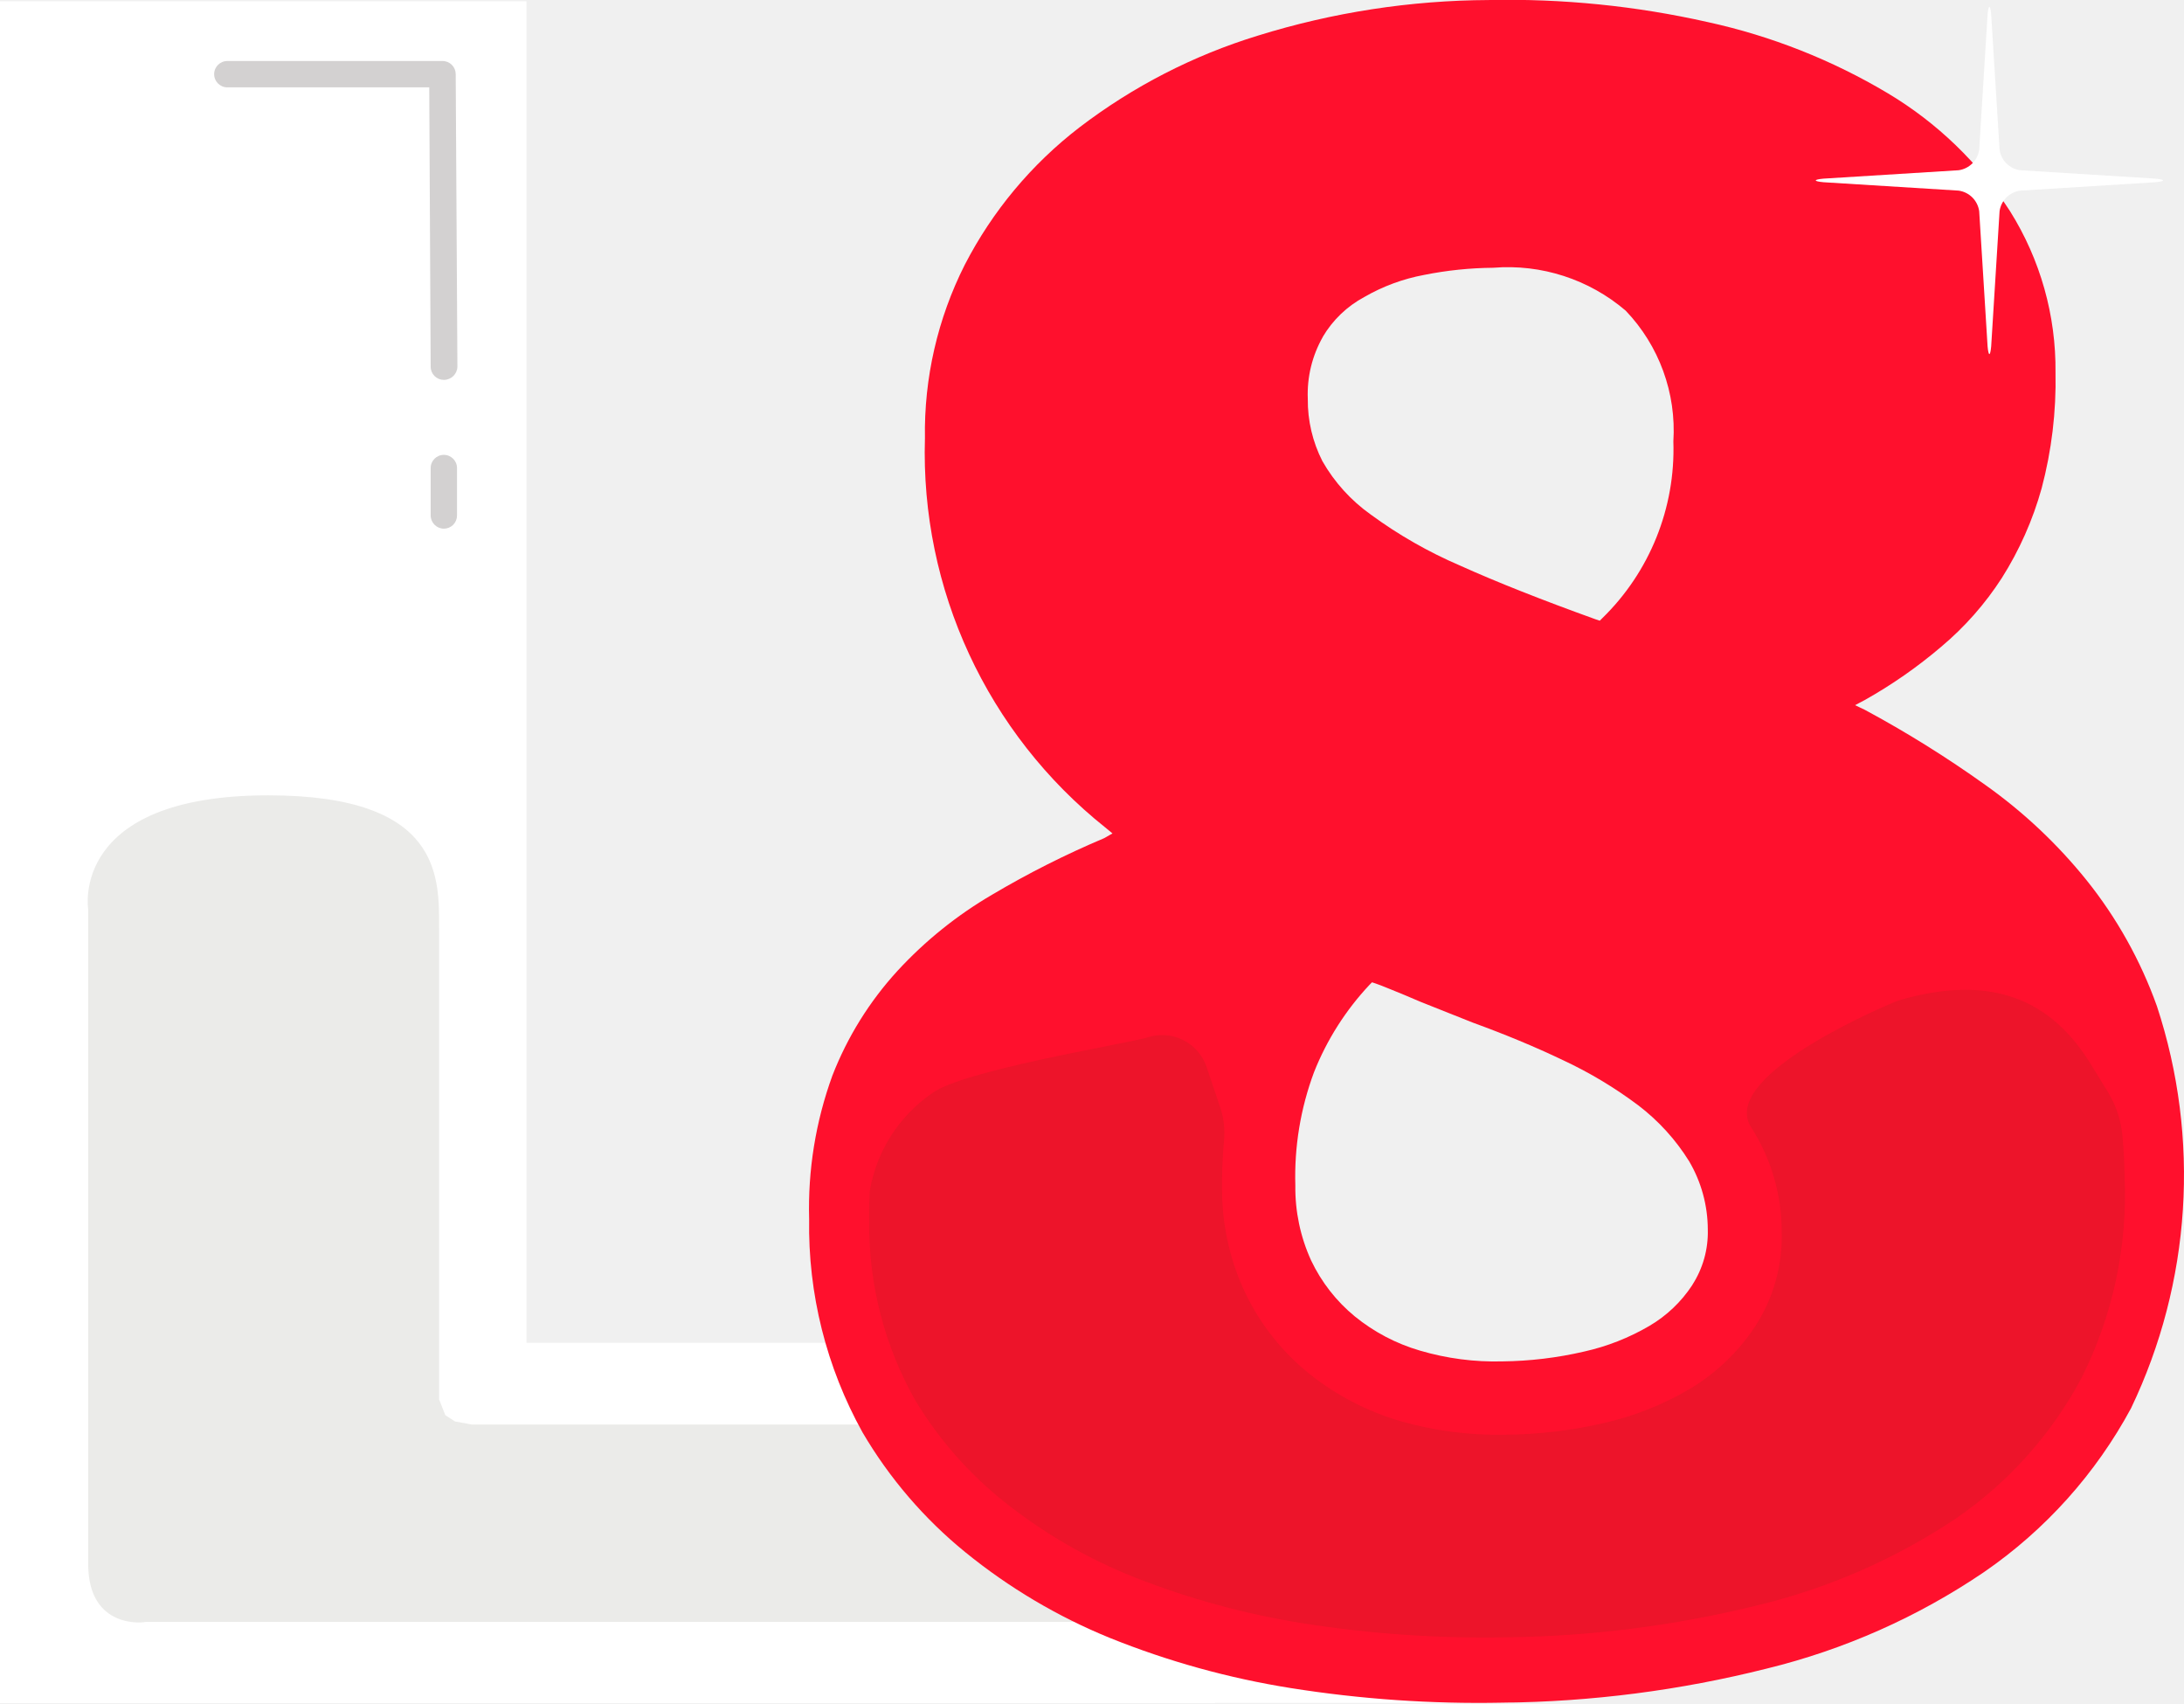
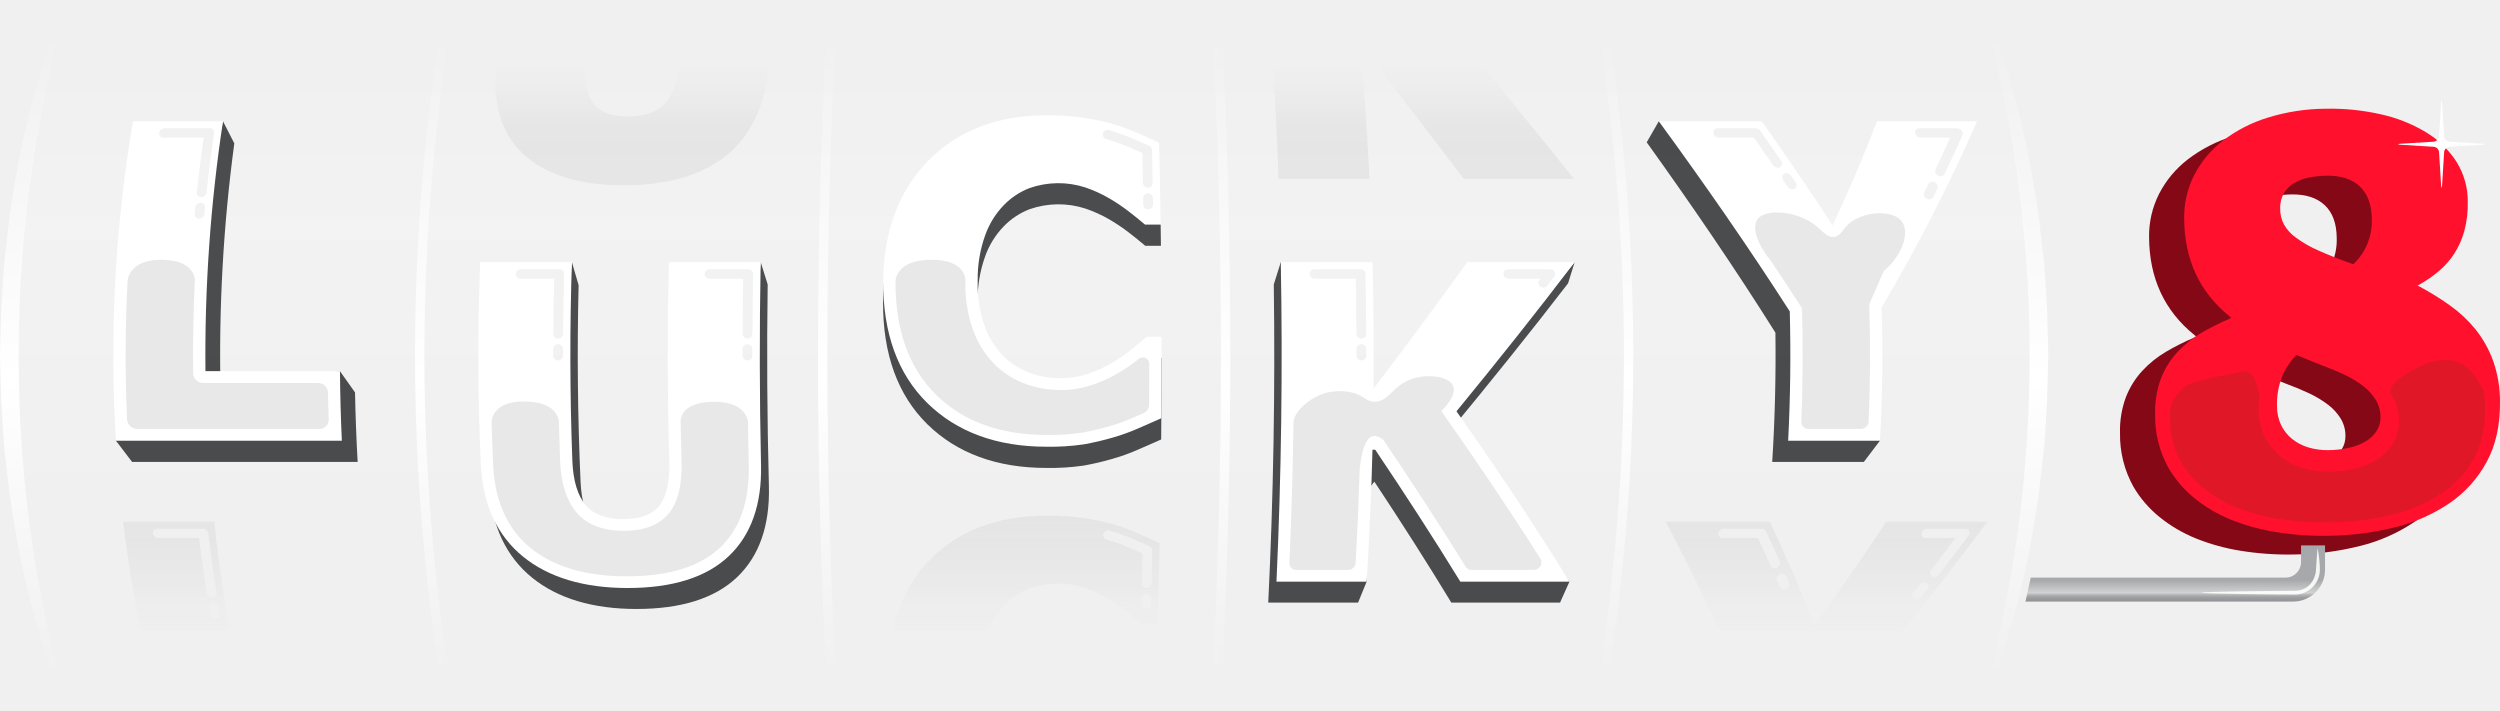
- <svg xmlns="http://www.w3.org/2000/svg" width="73.633" height="57.405" viewBox="0 0 73.633 57.405">
+ <svg xmlns="http://www.w3.org/2000/svg" xmlns:xlink="http://www.w3.org/1999/xlink" width="767.358" height="218.05" viewBox="0 0 767.358 218.05">
  <defs>
-     <clipPath id="clip-path">
-       <rect width="73.633" height="57.405" fill="none" />
-     </clipPath>
+     <linearGradient id="Dégradé_sans_nom_2" x1="314.355" y1="170.025" x2="314.355" y2="19.003" gradientUnits="userSpaceOnUse">
+       <stop offset="0.05" stop-color="#fff" stop-opacity="0" />
+       <stop offset="0.67" stop-color="#fff" stop-opacity="0.8" />
+       <stop offset="1" stop-color="#fff" stop-opacity="0" />
+     </linearGradient>
+     <linearGradient id="linear-gradient" x1="667.676" y1="165.195" x2="667.676" y2="185.275" gradientUnits="userSpaceOnUse">
+       <stop offset="0.636" stop-color="#a6a8ab" />
+       <stop offset="0.837" stop-color="#d0d2d3" />
+       <stop offset="0.852" stop-color="#bfc1c3" />
+       <stop offset="0.878" stop-color="#abadaf" />
+       <stop offset="0.906" stop-color="#9d9fa1" />
+       <stop offset="0.941" stop-color="#959799" />
+       <stop offset="1" stop-color="#929497" />
+     </linearGradient>
+     <linearGradient id="linear-gradient-2" x1="683.92" y1="161.304" x2="684.149" y2="161.304" gradientUnits="userSpaceOnUse">
+       <stop offset="0" stop-color="#850817" />
+       <stop offset="1" stop-color="#990a1b" />
+     </linearGradient>
+     <linearGradient id="Dégradé_sans_nom_18" x1="194.011" y1="19.925" x2="194.011" y2="48.84" gradientUnits="userSpaceOnUse">
+       <stop offset="0" stop-color="#b3b3b3" stop-opacity="0" />
+       <stop offset="0.234" stop-color="#b3b3b3" stop-opacity="0.2" />
+       <stop offset="0.253" stop-color="#b3b3b3" stop-opacity="0.228" />
+       <stop offset="0.404" stop-color="#b3b3b3" stop-opacity="0.433" />
+       <stop offset="0.556" stop-color="#b3b3b3" stop-opacity="0.594" />
+       <stop offset="0.706" stop-color="#b3b3b3" stop-opacity="0.708" />
+       <stop offset="0.855" stop-color="#b3b3b3" stop-opacity="0.777" />
+       <stop offset="1" stop-color="#b3b3b3" stop-opacity="0.8" />
+     </linearGradient>
+     <linearGradient id="Dégradé_sans_nom_18-2" x1="405.528" y1="19.925" x2="405.528" y2="48.83" xlink:href="#Dégradé_sans_nom_18" />
+     <linearGradient id="Dégradé_sans_nom_18-3" x1="452.474" y1="19.925" x2="452.474" y2="48.83" xlink:href="#Dégradé_sans_nom_18" />
+     <linearGradient id="Dégradé_sans_nom_18-4" x1="54.689" y1="195.874" x2="54.689" y2="148.38" xlink:href="#Dégradé_sans_nom_18" />
+     <linearGradient id="Dégradé_sans_nom_18-5" x1="314.555" y1="195.873" x2="314.555" y2="148.365" xlink:href="#Dégradé_sans_nom_18" />
+     <linearGradient id="Dégradé_sans_nom_18-6" x1="560.66" y1="195.874" x2="560.66" y2="148.38" xlink:href="#Dégradé_sans_nom_18" />
+     <linearGradient id="Dégradé_sans_nom_14" x1="10.451" y1="218.604" x2="10.451" y2="-0.554" gradientUnits="userSpaceOnUse">
+       <stop offset="0.05" stop-color="#fff" stop-opacity="0" />
+       <stop offset="0.467" stop-color="#fff" />
+       <stop offset="0.95" stop-color="#fff" stop-opacity="0" />
+     </linearGradient>
+     <linearGradient id="Dégradé_sans_nom_14-2" x1="133.462" y1="218.05" x2="133.462" y2="0" xlink:href="#Dégradé_sans_nom_14" />
+     <linearGradient id="Dégradé_sans_nom_14-3" x1="254.06" y1="217.888" x2="254.06" y2="0.163" xlink:href="#Dégradé_sans_nom_14" />
+     <linearGradient id="Dégradé_sans_nom_14-4" x1="374.65" y1="217.888" x2="374.65" y2="0.163" xlink:href="#Dégradé_sans_nom_14" />
+     <linearGradient id="Dégradé_sans_nom_14-5" x1="495.248" y1="218.05" x2="495.248" y2="0" xlink:href="#Dégradé_sans_nom_14" />
+     <linearGradient id="Dégradé_sans_nom_14-6" x1="618.259" y1="218.604" x2="618.259" y2="-0.554" xlink:href="#Dégradé_sans_nom_14" />
  </defs>
-   <g id="L8_Sigle" clip-path="url(#clip-path)">
-     <g id="Group_3504" data-name="Group 3504" transform="translate(0 0.044)">
-       <g id="Group_3503" data-name="Group 3503" transform="translate(0 0)">
-         <g id="Group_3502" data-name="Group 3502">
-           <path id="Path_1164" data-name="Path 1164" d="M50.85,203.115V157.9H33.1v57.361H74.059V203.115Z" transform="translate(-33.1 -157.9)" fill="#fff" />
-         </g>
+   <g id="Calque_2" data-name="Calque 2">
+     <g id="Calque_1-2" data-name="Calque 1">
+       <path d="M20.626.246a390.467,390.467,0,0,0,0,217.558H608.084a390.469,390.469,0,0,0,0-217.558Z" opacity="0.22" fill="url(#Dégradé_sans_nom_2)" />
+       <path d="M754.496,116.559a37.235,37.235,0,0,1,2.088,12.743q.068,10.557-4.081,18.21a36.146,36.146,0,0,1-11.326,12.62,51.891,51.891,0,0,1-16.748,7.441,87.056,87.056,0,0,1-20.336,2.623,90.897,90.897,0,0,1-16.302-1.131,63.797,63.797,0,0,1-13.905-3.853,43.883,43.883,0,0,1-11.135-6.594,34.144,34.144,0,0,1-7.91-9.222,32.738,32.738,0,0,1-4.118-16.414,29.511,29.511,0,0,1,1.795-11.052,25.79,25.79,0,0,1,5.022-8.087,32.09,32.09,0,0,1,7.264-5.85,71.794,71.794,0,0,1,8.638-4.346l.639-.376-.551-.453q-13.772-11.178-13.886-29.973a28.559,28.559,0,0,1,3.063-13.332,31.657,31.657,0,0,1,8.832-10.594A43.696,43.696,0,0,1,685.28,41.856a61.123,61.123,0,0,1,17.782-2.737,69.776,69.776,0,0,1,16.853,1.69,46.173,46.173,0,0,1,13.869,5.474,28.881,28.881,0,0,1,9.413,9.069,22.838,22.838,0,0,1,3.498,12.437,31.915,31.915,0,0,1-1.074,8.912,25.43,25.43,0,0,1-3.07,6.897,24.039,24.039,0,0,1-4.667,5.301,38.197,38.197,0,0,1-5.898,4.114l-.732.39.737.355a85.849,85.849,0,0,1,9.298,5.782,39.404,39.404,0,0,1,7.803,7.331A33.987,33.987,0,0,1,754.496,116.559Zm-35.786,21.47a7.496,7.496,0,0,0,1.208-4.277,10.167,10.167,0,0,0-1.445-5.254,15.693,15.693,0,0,0-3.912-4.292,32.119,32.119,0,0,0-5.773-3.471q-3.299-1.563-6.959-2.897l-4.022-1.605c-.983-.422-1.754-.742-2.339-.981-.573-.24-.959-.387-1.134-.444l-.28-.09-.185.192a21.389,21.389,0,0,0-4.284,6.726,23.16,23.16,0,0,0-1.449,8.729,13.465,13.465,0,0,0,1.216,5.766,12.449,12.449,0,0,0,3.363,4.301,14.573,14.573,0,0,0,5.033,2.643,20.294,20.294,0,0,0,6.351.836,29.515,29.515,0,0,0,6.294-.749,17.113,17.113,0,0,0,5.014-1.97,10.248,10.248,0,0,0,3.304-3.163M690.27,65.011a8.896,8.896,0,0,0-1.159,4.785,10.234,10.234,0,0,0,1.127,4.797,12.732,12.732,0,0,0,3.724,4.106,35.294,35.294,0,0,0,6.872,3.927q4.246,1.921,10.477,4.143l.269.091.185-.192a18.16,18.16,0,0,0,5.476-13.606q-.043-6.653-3.669-10.08-3.626-3.404-10.192-3.308a30.615,30.615,0,0,0-5.339.544,14.138,14.138,0,0,0-4.597,1.692,8.979,8.979,0,0,0-3.176,3.102" fill="#850817" />
+       <path d="M706.288,167.404v5.144a4.746,4.746,0,0,1-4.741,4.74H623.326l-1.628,7.365h82.166a9.801,9.801,0,0,0,9.79-9.789v-7.461Z" fill="url(#linear-gradient)" />
+       <path d="M711.346,168.199a35.044,35.044,0,0,1,.725,6.954,7.684,7.684,0,0,1-7.864,7.336c-5.894.015-28.513-.259-28.505-.579.006-.321,22.632-.559,28.525-.573,6.164-.012,6.664-6.125,6.631-6.184C711.105,170.813,711.346,168.199,711.346,168.199Z" fill="#fff" opacity="0.88" />
+       <path d="M683.92,161.263c.077.027.152.055.229.082C684.072,161.319,683.997,161.29,683.92,161.263Z" fill="url(#linear-gradient-2)" />
+       <path d="M765.269,110.814a37.238,37.238,0,0,1,2.088,12.743q.068,10.556-4.081,18.21a36.146,36.146,0,0,1-11.326,12.62,51.891,51.891,0,0,1-16.748,7.44,87.051,87.051,0,0,1-20.336,2.623,90.897,90.897,0,0,1-16.302-1.131,63.797,63.797,0,0,1-13.905-3.853,43.883,43.883,0,0,1-11.135-6.594,34.142,34.142,0,0,1-7.909-9.222,32.738,32.738,0,0,1-4.118-16.414,29.509,29.509,0,0,1,1.795-11.052,25.789,25.789,0,0,1,5.022-8.087,32.09,32.09,0,0,1,7.264-5.85,71.794,71.794,0,0,1,8.638-4.346l.639-.376-.551-.453Q670.531,85.894,670.416,67.1a28.56,28.56,0,0,1,3.063-13.332,31.657,31.657,0,0,1,8.832-10.594,43.697,43.697,0,0,1,13.741-7.063,61.126,61.126,0,0,1,17.782-2.737,69.781,69.781,0,0,1,16.853,1.69,46.173,46.173,0,0,1,13.869,5.474,28.882,28.882,0,0,1,9.413,9.069,22.838,22.838,0,0,1,3.498,12.437,31.914,31.914,0,0,1-1.074,8.912,25.429,25.429,0,0,1-3.07,6.897,24.041,24.041,0,0,1-4.667,5.301,38.197,38.197,0,0,1-5.898,4.114l-.732.39.737.355a85.865,85.865,0,0,1,9.298,5.782,39.404,39.404,0,0,1,7.803,7.331A33.986,33.986,0,0,1,765.269,110.814Zm-35.786,21.47a7.496,7.496,0,0,0,1.208-4.277,10.167,10.167,0,0,0-1.445-5.254,15.689,15.689,0,0,0-3.912-4.292,32.109,32.109,0,0,0-5.773-3.471q-3.299-1.563-6.959-2.897l-4.022-1.605c-.983-.422-1.754-.742-2.339-.981-.573-.239-.959-.387-1.134-.444l-.28-.09-.185.192a21.389,21.389,0,0,0-4.284,6.726,23.158,23.158,0,0,0-1.449,8.729,13.464,13.464,0,0,0,1.216,5.766,12.449,12.449,0,0,0,3.363,4.301A14.575,14.575,0,0,0,708.52,137.33a20.294,20.294,0,0,0,6.351.836,29.515,29.515,0,0,0,6.294-.749,17.113,17.113,0,0,0,5.014-1.97,10.248,10.248,0,0,0,3.304-3.163M701.042,59.266a8.895,8.895,0,0,0-1.159,4.785,10.235,10.235,0,0,0,1.127,4.797,12.732,12.732,0,0,0,3.724,4.106,35.289,35.289,0,0,0,6.872,3.927q4.246,1.921,10.477,4.143l.269.091.185-.192a18.159,18.159,0,0,0,5.476-13.606q-.043-6.653-3.669-10.08-3.626-3.404-10.192-3.308a30.614,30.614,0,0,0-5.339.544,14.138,14.138,0,0,0-4.597,1.692,8.978,8.978,0,0,0-3.176,3.102" fill="#ff102d" />
+       <g opacity="0.32">
+         <path d="M759.444,140.447c2.307-4.265,3.428-9.509,3.334-15.586q-.025-1.592-.166-3.102a7.653,7.653,0,0,0-1.094-3.32l-1.389-2.248c-2.943-4.762-7.423-6.931-14.547-4.909a4.936,4.936,0,0,0-.574.202c-1.968.831-13.464,5.894-10.975,9.667a14.731,14.731,0,0,1,2.324,8.012,12.774,12.774,0,0,1-2.06,7.312,15.652,15.652,0,0,1-5.047,4.816,22.759,22.759,0,0,1-6.639,2.622,35.395,35.395,0,0,1-7.533.891,26.662,26.662,0,0,1-8.091-1.055,20.368,20.368,0,0,1-6.967-3.617,17.978,17.978,0,0,1-4.91-6.125,18.793,18.793,0,0,1-1.846-8.069,34.054,34.054,0,0,1,.144-3.774,5.953,5.953,0,0,0-.26-2.477l-1.07-3.179a3.61,3.61,0,0,0-4.651-2.289c-2.204.569-14.138,2.531-16.498,4.256s-4.662,4.792-4.813,7.557q-.062,1.143-.043,2.369a27.137,27.137,0,0,0,3.582,13.77,29.489,29.489,0,0,0,6.857,7.785,39.71,39.71,0,0,0,10.012,5.795,60.983,60.983,0,0,0,12.999,3.536,88.624,88.624,0,0,0,15.611,1.062,84.094,84.094,0,0,0,19.388-2.473,47.388,47.388,0,0,0,15.22-6.667A30.243,30.243,0,0,0,759.444,140.447Z" fill="#9e2518" />
      </g>
-       <rect id="Rectangle_715" data-name="Rectangle 715" width="11.621" height="5.007" transform="translate(39.328 52.346)" fill="#fff" />
+       <path d="M747.067,43.489a1.839,1.839,0,0,0,1.579-1.579l.642-10.398c.078-.79.205-.79.283,0l.642,10.398a1.839,1.839,0,0,0,1.579,1.579l10.398.642c.79.078.79.205,0,.283l-10.398.642a1.839,1.839,0,0,0-1.579,1.579l-.642,10.398c-.078.791-.205.791-.283,0l-.642-10.398a1.839,1.839,0,0,0-1.579-1.579l-10.398-.642c-.79-.078-.79-.205,0-.283Z" fill="#fff" />
+       <path d="M160.613,47.268c6.82,6.359,17.248,9.599,30.777,9.597,13.94.002,24.809-3.297,32.278-9.777,7.512-6.504,11.556-15.883,12.284-27.763q.006-.101.013-.202H208.657c-.611,5.742-2.104,9.976-4.513,12.568-2.514,2.708-6.233,4.026-11.369,4.026-5.242,0-8.772-1.364-10.745-4.171-1.912-2.704-2.656-6.902-2.206-12.423H152.504l-.034.263C150.925,31.448,153.743,40.868,160.613,47.268Z" opacity="0.25" fill="url(#Dégradé_sans_nom_18)" />
+       <path d="M420.342,54.898q-.874-17.996-2.332-35.775H390.715q1.075,17.759,1.718,35.775Z" opacity="0.25" fill="url(#Dégradé_sans_nom_18-2)" />
+       <path d="M483.092,54.898c-9.55-11.997-19.267-23.936-29.01-35.775H421.855c9.173,11.839,18.375,23.777,27.466,35.775Z" opacity="0.25" fill="url(#Dégradé_sans_nom_18-3)" />
+       <path d="M37.817,160.122q2.33,19.526,6.45,38.805H71.561q-3.703-19.253-5.798-38.805Zm29.66,28.415a1.189,1.189,0,0,1-1.225,1.427,1.796,1.796,0,0,1-1.719-1.427q-.175-1.013-.345-2.027a1.198,1.198,0,0,1,1.238-1.429,1.78,1.78,0,0,1,1.71,1.429Q67.304,187.524,67.477,188.537Zm-2.329-5.168a1.771,1.771,0,0,1-1.705-1.431q-1.319-8.363-2.333-16.775H48.644a1.711,1.711,0,0,1-1.673-1.44,1.27,1.27,0,0,1,1.318-1.44H62.266a1.692,1.692,0,0,1,1.659,1.44q1.06,9.133,2.475,18.215A1.213,1.213,0,0,1,65.148,183.369Z" opacity="0.25" fill="url(#Dégradé_sans_nom_18-4)" />
+       <path d="M308.202,185.836a21.516,21.516,0,0,1,7.756-5.196,26.339,26.339,0,0,1,17.054-.18,38.048,38.048,0,0,1,7.104,3.293,52.276,52.276,0,0,1,5.789,3.999q2.578,2.087,4.272,3.576l.45.398h4.699q.367-12.42.623-24.959-.443-.222-.887-.445c-1.644-.821-3.8-1.794-6.419-2.895a66.327,66.327,0,0,0-7.488-2.673,74.07,74.07,0,0,0-9.156-1.822,80.777,80.777,0,0,0-10.772-.651c-15.129-.003-27.358,4.675-36.12,13.85-6.768,7.082-10.759,16.095-11.946,26.796h28.401a29.988,29.988,0,0,1,1.133-3.968A24.617,24.617,0,0,1,308.202,185.836Zm45.084-.155a1.497,1.497,0,0,1-1.51,1.429,1.411,1.411,0,0,1-1.439-1.429q.024-1.015.048-2.03a1.496,1.496,0,0,1,1.511-1.431,1.413,1.413,0,0,1,1.442,1.431Q353.311,184.666,353.285,185.68Zm-14.599-21.863a1.523,1.523,0,0,1,1.866-.975,63.386,63.386,0,0,1,7.169,2.567c1.995.838,3.721,1.605,5.136,2.276a1.403,1.403,0,0,1,.812,1.293q-.102,5.056-.22,10.096a1.499,1.499,0,0,1-1.514,1.432,1.419,1.419,0,0,1-1.448-1.432q.1-4.589.186-9.192c-1.205-.555-2.606-1.17-4.181-1.833a60.438,60.438,0,0,0-6.816-2.444A1.416,1.416,0,0,1,338.687,163.818Z" opacity="0.25" fill="url(#Dégradé_sans_nom_18-5)" />
+       <path d="M578.991,160.122q-10.598,16.005-22.027,31.851c-4.112-10.555-8.719-21.18-13.741-31.851h-31.94c6.866,13.017,13.173,25.969,18.767,38.805h49.626c10.519-12.836,20.69-25.787,30.36-38.805ZM545.454,174.25a1.659,1.659,0,0,1-.741.18,1.285,1.285,0,0,1-1.206-.74q-1.9-4.258-3.893-8.526H528.773a1.305,1.305,0,0,1-1.348-1.44,1.655,1.655,0,0,1,1.634-1.44h11.736a1.332,1.332,0,0,1,1.231.743q2.182,4.643,4.257,9.272A1.552,1.552,0,0,1,545.454,174.25Zm2.791,6.604a1.652,1.652,0,0,1-.736.177,1.253,1.253,0,0,1-1.192-.743q-.449-1.056-.903-2.113a1.568,1.568,0,0,1,.85-1.947,1.383,1.383,0,0,1,1.937.567q.457,1.058.907,2.114A1.571,1.571,0,0,1,548.245,180.854Zm43.372-.014q-.997,1.273-2,2.543a1.815,1.815,0,0,1-1.396.701,1.33,1.33,0,0,1-.716-.2,1.311,1.311,0,0,1-.176-1.961q.997-1.272,1.988-2.545a1.656,1.656,0,0,1,2.112-.502A1.309,1.309,0,0,1,591.617,180.84Zm3.529-4.501a1.795,1.795,0,0,1-1.392.705,1.35,1.35,0,0,1-.721-.2,1.317,1.317,0,0,1-.209-1.965q3.728-4.85,7.372-9.715h-9.105a1.261,1.261,0,0,1-1.306-1.44,1.714,1.714,0,0,1,1.675-1.44h11.736a1.292,1.292,0,0,1,1.202.727,1.432,1.432,0,0,1-.206,1.447Q599.735,170.408,595.146,176.339Z" opacity="0.25" fill="url(#Dégradé_sans_nom_18-6)" />
+       <path d="M71.921,44.006q-1.771-3.395-3.475-6.782C65.461,48.752,61.72,80.318,61.72,80.318s-25.916,33.877-26.14,54.953q2.46,3.259,4.962,6.514H109.777q-.596-10.652-.804-21.333-2.33-3.263-4.626-6.527-18.349,3.264-36.644,6.527A487.485,487.485,0,0,1,71.921,44.006Z" fill="#131417" opacity="0.75" />
+       <path d="M207.899,147.897c.223,6.42-.78,11.076-3.033,13.856-2.213,2.729-5.795,4.053-10.976,4.053-5.29-.001-9.043-1.371-11.464-4.2-2.497-2.91-3.95-7.52-4.226-13.71-.889-20.059-1.089-40.237-.598-60.349q-1.046-3.547-2.058-7.091-1.336,15.327-2.133,30.697c-8.075,12.732-15.861,25.461-23.211,38.142.685,12.26,5.282,21.694,13.2,28.08,7.875,6.343,18.621,9.544,31.95,9.546,13.733-.002,24.045-3.26,30.856-9.725,6.833-6.493,10.122-15.888,9.803-27.963-.543-20.579-.668-41.286-.375-61.925q-1.083-3.427-2.147-6.851-1.467,17.482-2.528,35.015H207.245Q207.338,131.708,207.899,147.897Z" fill="#131417" opacity="0.75" />
+       <path d="M321.166,41.844c-14.984.002-27.116,4.635-36.2,13.833-9.042,9.166-13.822,21.626-13.912,37.05-.097,15.99,4.551,28.621,13.602,37.504,9.07,8.9,21.347,13.4,36.538,13.401a70.84,70.84,0,0,0,11.434-.725,85.407,85.407,0,0,0,8.877-2.079,61.505,61.505,0,0,0,7.599-2.727q3.603-1.561,6.344-2.781.484-.214.968-.429.113-12.477.117-24.982h-4.573c-.159.136-.318.272-.477.407-1.235,1.056-2.685,2.259-4.364,3.614a49.179,49.179,0,0,1-5.699,3.908,36.536,36.536,0,0,1-7.192,3.318,27.38,27.38,0,0,1-17.744-.037,22.058,22.058,0,0,1-8.01-4.817,25.432,25.432,0,0,1-6.066-9.177,38.126,38.126,0,0,1-2.333-14.333,39.593,39.593,0,0,1,2.294-14.066,25.533,25.533,0,0,1,5.718-9.249,22.124,22.124,0,0,1,7.892-5.245,26.825,26.825,0,0,1,17.279-.181,40.081,40.081,0,0,1,7.283,3.323,56.484,56.484,0,0,1,6.013,4.043c1.799,1.409,3.301,2.614,4.491,3.624q.238.202.476.404h4.815q-.038-3.256-.084-6.507C356.179,68.911,324.989,41.812,321.166,41.844Z" fill="#131417" opacity="0.75" />
+       <path d="M481.303,86.976q1.032-3.26,2.031-6.518C471.006,95.7,458.046,110.991,444.793,126.252q-15.39-2.997-30.82-5.994c-6.749-13.27-13.742-26.554-20.843-39.8q-1.066,3.424-2.15,6.851c.452,32.641-.115,65.456-1.701,97.661H416.849q1.323-3.217,2.637-6.442-.283-13.192-.911-26.492,1.639-2.098,3.276-4.198c8.242,12.437,16.168,24.829,23.628,37.133h33.363q1.455-3.217,2.888-6.442c-11.622-15.156-24.101-30.434-37.082-45.754C457.241,117.523,469.565,102.23,481.303,86.976Z" fill="#131417" opacity="0.75" />
+       <path d="M585.547,71.99H546.675c-12.292-11.638-24.856-23.239-37.517-34.766q-1.831,3.222-3.714,6.452c13.882,19.347,27.223,38.881,39.508,58.435q.263,19.849-.981,39.674h28.124q2.488-3.256,4.936-6.514-1.276-17.166-3.854-34.375Q579.849,86.425,585.547,71.99Z" fill="#131417" opacity="0.75" />
+       <path d="M63.06,113.925a478.136,478.136,0,0,1,5.386-76.7H40.801A431.125,431.125,0,0,0,35.58,135.271h69.347q-.488-10.662-.579-21.346Zm-.317-48.216a1.646,1.646,0,0,1-1.631,1.444,1.322,1.322,0,0,1-1.369-1.444q.095-1.025.194-2.049a1.66,1.66,0,0,1,1.641-1.443A1.312,1.312,0,0,1,62.935,63.66Q62.837,64.684,62.743,65.709Zm.657-6.661a1.672,1.672,0,0,1-1.648,1.442,1.298,1.298,0,0,1-1.345-1.442q.902-8.424,2.11-16.807H50.122a1.22,1.22,0,0,1-1.263-1.434,1.769,1.769,0,0,1,1.706-1.434H64.421a1.229,1.229,0,0,1,1.27,1.434Q64.368,49.901,63.401,59.048Z" fill="#fff" />
+       <path d="M205.329,80.458c-.526,20.285-.491,40.658.105,60.932.192,6.428-.839,11.091-3.113,13.875-2.235,2.734-5.833,4.061-11.03,4.06-5.305,0-9.062-1.373-11.47-4.207-2.486-2.914-3.91-7.533-4.144-13.728-.76-20.273-.804-40.647-.134-60.932H147.386c-.825,20.752-.749,41.597.226,62.332.582,12.274,5.113,21.728,13.013,28.127,7.856,6.356,18.628,9.568,32.011,9.568,13.79-.001,24.163-3.269,31.022-9.748,6.883-6.506,10.213-15.919,9.936-28.01-.47-20.715-.507-41.538-.108-62.27Zm-32.524,28.709a1.513,1.513,0,0,1-3.024,0q0-1.03.002-2.059a1.513,1.513,0,0,1,3.024,0Q172.804,108.136,172.805,109.166Zm.025-6.697a1.495,1.495,0,0,1-1.521,1.451,1.47,1.47,0,0,1-1.502-1.451q.067-8.475.305-16.942h-10.34a1.425,1.425,0,0,1-1.463-1.449,1.538,1.538,0,0,1,1.556-1.449H171.706a1.427,1.427,0,0,1,1.464,1.449Q172.901,93.266,172.83,102.469Zm58.114,6.697a1.513,1.513,0,0,1-3.024,0q0-1.03.001-2.059a1.513,1.513,0,0,1,3.023,0Q230.944,108.136,230.944,109.166Zm.015-6.697a1.513,1.513,0,0,1-3.023,0q.04-8.475.183-16.942h-10.34a1.445,1.445,0,0,1-1.48-1.449,1.517,1.517,0,0,1,1.538-1.449h11.841a1.448,1.448,0,0,1,1.482,1.449Q231,93.266,230.959,102.469Z" fill="#fff" />
+       <path d="M308.102,62.979a22.061,22.061,0,0,1,7.873-5.237,26.733,26.733,0,0,1,17.234-.181,40.086,40.086,0,0,1,7.269,3.317,56.825,56.825,0,0,1,6.005,4.037c1.798,1.406,3.3,2.61,4.489,3.619q.238.201.476.403h4.805q-.177-12.587-.466-25.097-.451-.222-.902-.444c-1.67-.819-3.857-1.788-6.494-2.885a67.813,67.813,0,0,0-7.507-2.659,73.834,73.834,0,0,0-9.096-1.81A79.547,79.547,0,0,0,321.14,35.397c-14.927.002-27.012,4.624-36.083,13.804C276.03,58.35,271.227,70.79,271.1,86.205c-.133,15.98,4.481,28.616,13.527,37.503,9.062,8.906,21.361,13.411,36.579,13.412a71.056,71.056,0,0,0,11.453-.726,86.058,86.058,0,0,0,8.889-2.081,61.466,61.466,0,0,0,7.606-2.729q3.604-1.564,6.346-2.783l.968-.429q.085-12.487.06-24.99h-4.572q-.238.204-.476.407-1.849,1.585-4.356,3.614a49.1,49.1,0,0,1-5.693,3.909,36.502,36.502,0,0,1-7.191,3.319,27.396,27.396,0,0,1-17.753-.037,22.056,22.056,0,0,1-8.012-4.817,25.363,25.363,0,0,1-6.062-9.177,38.039,38.039,0,0,1-2.321-14.327,39.603,39.603,0,0,1,2.3-14.054A25.566,25.566,0,0,1,308.102,62.979Zm45.81-.157a1.446,1.446,0,0,1-1.478,1.443,1.498,1.498,0,0,1-1.519-1.443q-.014-1.025-.03-2.048a1.443,1.443,0,0,1,1.474-1.442,1.499,1.499,0,0,1,1.52,1.442Q353.896,61.798,353.912,62.822ZM338.517,40.901a1.47,1.47,0,0,1,1.826-.971,65.745,65.745,0,0,1,7.2,2.556c2.013.837,3.763,1.6,5.2,2.271a1.467,1.467,0,0,1,.863,1.291q.106,5.051.196,10.118a1.439,1.439,0,0,1-1.47,1.441,1.498,1.498,0,0,1-1.518-1.441q-.075-4.613-.164-9.214c-1.224-.555-2.647-1.169-4.239-1.832a62.421,62.421,0,0,0-6.863-2.438A1.451,1.451,0,0,1,338.517,40.901Z" fill="#fff" />
+       <path d="M447.058,126.252C459.561,110.991,471.76,95.7,483.334,80.458H450.362c-9.273,12.932-18.921,25.9-28.759,38.855q.177-19.432-.316-38.855H393.129c.613,32.724.171,65.678-1.327,98.071H419.486q1.263-20.131,1.789-40.495c.278,0,.555.002.833.002,9.114,13.557,17.887,27.073,26.124,40.493H481.73C471.064,161.223,459.361,143.758,447.058,126.252ZM462.932,82.63H475.77a1.582,1.582,0,0,1,1.381.808,1.39,1.39,0,0,1-.106,1.523q-1.061,1.383-2.129,2.767a1.487,1.487,0,0,1-1.181.566,1.577,1.577,0,0,1-.927-.3,1.427,1.427,0,0,1-.336-2.032c.112-.145.223-.29.335-.435h-9.784a1.535,1.535,0,0,1-1.551-1.449A1.424,1.424,0,0,1,462.932,82.63Zm-43.551,26.537a1.513,1.513,0,0,1-3.024,0q.001-1.03-.001-2.059a1.513,1.513,0,0,1,3.024,0Q419.381,108.136,419.382,109.166Zm-.018-6.697a1.474,1.474,0,0,1-1.504,1.451,1.492,1.492,0,0,1-1.519-1.451q-.046-8.475-.215-16.942H403.522a1.513,1.513,0,0,1-1.534-1.449,1.445,1.445,0,0,1,1.48-1.449h14.102a1.518,1.518,0,0,1,1.54,1.449Q419.311,93.266,419.363,102.469Z" fill="#fff" />
+       <path d="M576.135,37.225q-6.101,15.902-13.617,31.963Q552.035,53.14,540.753,37.225h-31.595c14.096,19.303,27.667,38.812,40.2,58.36q.52,19.843-.496,39.686h28.169q1.173-20.424.518-40.902a527.604,527.604,0,0,0,29.295-57.145ZM546.367,51.324a1.416,1.416,0,0,1-.7.18,1.711,1.711,0,0,1-1.39-.742q-2.933-4.266-5.915-8.521h-10.78a1.697,1.697,0,0,1-1.659-1.434,1.26,1.26,0,0,1,1.302-1.434h11.635a1.744,1.744,0,0,1,1.395.739q3.263,4.621,6.469,9.256A1.324,1.324,0,0,1,546.367,51.324Zm4.437,6.633a1.421,1.421,0,0,1-.7.178,1.694,1.694,0,0,1-1.388-.748q-.714-1.062-1.431-2.125a1.333,1.333,0,0,1,.379-1.955,1.63,1.63,0,0,1,2.089.57q.721,1.062,1.439,2.124A1.331,1.331,0,0,1,550.804,57.957Zm43.842-.014q-.632,1.281-1.275,2.562a1.326,1.326,0,0,1-1.21.707,1.655,1.655,0,0,1-.785-.202,1.534,1.534,0,0,1-.751-1.976q.639-1.281,1.268-2.561a1.419,1.419,0,0,1,1.984-.505A1.54,1.54,0,0,1,594.646,57.943Zm2.228-4.524a1.288,1.288,0,0,1-1.193.707,1.677,1.677,0,0,1-.784-.201,1.553,1.553,0,0,1-.788-1.972q2.321-4.864,4.499-9.712h-9.054a1.778,1.778,0,0,1-1.711-1.434,1.208,1.208,0,0,1,1.249-1.434h11.635a1.813,1.813,0,0,1,1.41.723,1.437,1.437,0,0,1,.231,1.44Q599.731,47.467,596.874,53.419Z" fill="#fff" />
+       <path d="M42.163,131.649a3.136,3.136,0,0,1-3.158-2.898q-.962-21.308.155-42.641c-.014,0,.369-6.379,10.28-6.378C60.143,79.73,59.797,86.109,59.81,86.11q-.691,14.257-.522,28.541a3.015,3.015,0,0,0,3.066,2.901H97.588a3.032,3.032,0,0,1,3.074,2.901q.084,4.15.229,8.298a2.831,2.831,0,0,1-2.909,2.898Z" fill="#e8e8e8" />
+       <path d="M192.374,176.902c-12.47-.002-22.389-2.905-29.474-8.659-7.005-5.696-11.008-14.248-11.527-25.453q-.303-6.58-.487-13.173c-.008.001-.16-6.383,9.782-6.384,11.158.001,10.868,6.384,10.875,6.384q.144,5.891.37,11.772c.271,7.015,2.014,12.37,5.06,15.931,3.176,3.721,8.065,5.606,14.512,5.607,6.281,0,10.914-1.802,13.819-5.36,2.852-3.495,4.103-8.783,3.892-16.177q-.167-5.881-.273-11.772c-.005,0-.754-6.288,10.323-6.288,10.253,0,10.329,6.289,10.334,6.288q.096,6.56.251,13.11c.263,11.051-2.694,19.582-8.844,25.386C214.799,173.952,205.222,176.9,192.374,176.902Z" fill="#e8e8e8" />
+       <path d="M274.872,86.205c-.116,15.004,4.127,26.786,12.455,34.975,8.314,8.178,19.709,12.319,33.885,12.319a67.43,67.43,0,0,0,10.79-.669,82.737,82.737,0,0,0,8.776-2.071,57.128,57.128,0,0,0,6.843-2.477q1.765-.767,3.325-1.45a2.904,2.904,0,0,0,1.772-2.635q.03-6.32.036-12.643a1.928,1.928,0,0,0-3.158-1.407c-.011.01-.025.02-.036.029a52.75,52.75,0,0,1-6.104,4.196,40.267,40.267,0,0,1-7.921,3.663,30.099,30.099,0,0,1-9.991,1.679,32.449,32.449,0,0,1-10.303-1.699,25.853,25.853,0,0,1-9.389-5.631,28.949,28.949,0,0,1-6.957-10.463,41.391,41.391,0,0,1-2.573-15.65c0-.001.591-6.539-10.399-6.539C274.928,79.731,274.868,86.204,274.872,86.205Z" fill="#e8e8e8" />
+       <path d="M449.901,173.99c-8.01-12.937-16.506-25.958-25.313-39.012-1.725-1.296-2.77-1.265-3.36-1.083-3.325,1.029-3.882,10.479-3.894,10.477q-.433,14.254-1.218,28.418a2.346,2.346,0,0,1-2.348,2.153H397.902a2.077,2.077,0,0,1-2.13-2.153q.952-21.471,1.258-43.173c.044-2.996,4.728-7.707,10.392-9.139a17.367,17.367,0,0,1,6.55-.22c4.452.76,4.848,2.81,7.635,3.022,4.713.361,5.808-5.32,12.499-7.202,4.458-1.253,10.683-.614,11.91,2.414,1.25,3.087-3.254,7.308-3.629,7.65,10.693,15.196,20.946,30.363,30.476,45.421a2.313,2.313,0,0,1-2.124,3.381H451.677A2.065,2.065,0,0,1,449.901,173.99Z" fill="#e8e8e8" />
+       <path d="M552.899,129.476q.706-17.427.208-34.881-4.611-7.168-9.406-14.326c-4.061-4.914-6.112-10.282-4.279-12.91,2.374-3.405,11.631-2.607,17.172,1.332,2.675,1.903,3.956,4.168,6.204,4.046,2.161-.117,2.619-2.296,4.884-4.203,4.336-3.656,13.031-4.281,15.951-.711,2.767,3.374.289,10.58-5.479,15.423-1.501,3.536-2.832,6.59-4.413,10.13q.608,18.044-.186,36.1a2.347,2.347,0,0,1-2.364,2.174H555.07A2.111,2.111,0,0,1,552.899,129.476Z" fill="#e8e8e8" />
+       <path d="M20.35,217.884A261.612,261.612,0,0,1,4.996,164.537l-1.144-6.873-1.036-6.895L1.242,136.908C.886,132.271.654,127.624.356,122.98L0,109.025.361,95.07l.424-6.966c.144-2.321.268-4.644.47-6.961L2.826,67.282c.349-2.299.668-4.6,1.042-6.894l1.143-6.873A262.593,262.593,0,0,1,20.35.166l.552.16A390.31,390.31,0,0,0,5.741,109.025,390.417,390.417,0,0,0,20.902,217.724Z" fill="url(#Dégradé_sans_nom_14)" />
+       <path d="M136.703,218.05a642.983,642.983,0,0,1,0-218.05l2.83.492a640.082,640.082,0,0,0,0,217.066Z" fill="url(#Dégradé_sans_nom_14-2)" />
+       <path d="M254.175,217.888a1913.709,1913.709,0,0,1,0-217.725l2.868.166a1910.817,1910.817,0,0,0,0,217.391Z" fill="url(#Dégradé_sans_nom_14-3)" />
+       <path d="M374.535,217.888l-2.868-.167a1910.632,1910.632,0,0,0,0-217.391l2.868-.166A1913.57,1913.57,0,0,1,374.535,217.888Z" fill="url(#Dégradé_sans_nom_14-4)" />
+       <path d="M492.008,218.05l-2.83-.492a640.061,640.061,0,0,0,0-217.066L492.008,0A642.962,642.962,0,0,1,492.008,218.05Z" fill="url(#Dégradé_sans_nom_14-5)" />
+       <path d="M608.36.166a261.624,261.624,0,0,1,15.354,53.347l1.144,6.873,1.036,6.895,1.573,13.861c.356,4.637.588,9.284.886,13.927l.356,13.955L628.349,122.98l-.424,6.966c-.144,2.321-.268,4.644-.47,6.961l-1.571,13.861c-.349,2.299-.668,4.6-1.042,6.894l-1.143,6.873A262.6,262.6,0,0,1,608.36,217.884l-.552-.16a390.319,390.319,0,0,0,15.16-108.699A390.427,390.427,0,0,0,607.808.326Z" fill="url(#Dégradé_sans_nom_14-6)" />
    </g>
-     <path id="Path_1165" data-name="Path 1165" d="M69.715,515.206V493.136s-.638-3.836,6.073-3.836c5.863,0,5.758,2.77,5.758,4.474v15.885l.21.533.323.21.565.105h29.5v6.654H71.637C71.637,517.177,69.715,517.443,69.715,515.206Z" transform="translate(-66.742 -462.493)" fill="#ebebe9" />
-     <g id="Group_3508" data-name="Group 3508" transform="translate(27.279 0)">
-       <g id="Group_3505" data-name="Group 3505">
-         <path id="Path_1166" data-name="Path 1166" d="M416.339,191.261a18.2,18.2,0,0,1-.872,13.551,15.806,15.806,0,0,1-4.958,5.524,22.58,22.58,0,0,1-7.333,3.254,38.03,38.03,0,0,1-8.907,1.147,40.306,40.306,0,0,1-7.139-.493,28.153,28.153,0,0,1-6.089-1.688,19.23,19.23,0,0,1-4.878-2.891,14.974,14.974,0,0,1-3.464-4.038,14.316,14.316,0,0,1-1.8-7.187,13.07,13.07,0,0,1,.783-4.837,11.277,11.277,0,0,1,2.2-3.537,13.8,13.8,0,0,1,3.182-2.56,31.211,31.211,0,0,1,3.779-1.906l.283-.161-.242-.2a16.153,16.153,0,0,1-6.081-13.123,12.517,12.517,0,0,1,1.341-5.839,13.828,13.828,0,0,1,3.868-4.635,19.142,19.142,0,0,1,6.016-3.093,26.632,26.632,0,0,1,7.785-1.2,30.648,30.648,0,0,1,7.381.743,20.306,20.306,0,0,1,6.073,2.4,12.611,12.611,0,0,1,4.119,3.973,10.039,10.039,0,0,1,1.534,5.443,14.075,14.075,0,0,1-.468,3.9,11.344,11.344,0,0,1-1.341,3.02,10.349,10.349,0,0,1-2.043,2.318,16.218,16.218,0,0,1-2.584,1.8l-.323.17.323.153a37.662,37.662,0,0,1,4.07,2.536,17.014,17.014,0,0,1,3.416,3.214A14.707,14.707,0,0,1,416.339,191.261Zm-15.667,9.4a3.279,3.279,0,0,0,.525-1.874,4.561,4.561,0,0,0-.63-2.3,7.058,7.058,0,0,0-1.712-1.882,14.251,14.251,0,0,0-2.528-1.518c-.961-.46-1.978-.88-3.044-1.268l-1.76-.7c-.428-.186-.767-.323-1.026-.428s-.42-.17-.5-.194l-.121-.04-.081.081a9.329,9.329,0,0,0-1.874,2.948,10.079,10.079,0,0,0-.63,3.82,5.9,5.9,0,0,0,.533,2.528,5.485,5.485,0,0,0,1.47,1.882,6.251,6.251,0,0,0,2.2,1.155,8.969,8.969,0,0,0,2.778.363,12.8,12.8,0,0,0,2.754-.331,7.652,7.652,0,0,0,2.2-.864,4.37,4.37,0,0,0,1.445-1.373M388.22,168.7a3.9,3.9,0,0,0-.509,2.092,4.524,4.524,0,0,0,.493,2.1,5.634,5.634,0,0,0,1.631,1.8,15.277,15.277,0,0,0,3.012,1.72c1.236.557,2.77,1.163,4.587,1.817l.121.04.081-.081a7.943,7.943,0,0,0,2.4-5.96,5.844,5.844,0,0,0-1.607-4.409,6.111,6.111,0,0,0-4.466-1.446,12.365,12.365,0,0,0-2.334.242,6.331,6.331,0,0,0-2.011.743,3.6,3.6,0,0,0-1.4,1.341" transform="translate(-370.898 -157.348)" fill="#ff102d" />
-       </g>
-       <g id="Group_3507" data-name="Group 3507" transform="translate(2.016 33.363)" opacity="0.19">
-         <g id="Group_3506" data-name="Group 3506">
-           <path id="Path_1167" data-name="Path 1167" d="M436.734,583.586a13.772,13.772,0,0,0,1.462-6.824q-.012-.7-.073-1.357a3.436,3.436,0,0,0-.477-1.454l-.606-.985c-1.292-2.083-3.246-3.036-6.372-2.148a2.265,2.265,0,0,0-.25.089c-.864.363-5.9,2.584-4.8,4.232a6.5,6.5,0,0,1,1.018,3.5,5.559,5.559,0,0,1-.9,3.2,6.837,6.837,0,0,1-2.213,2.108,10.122,10.122,0,0,1-2.907,1.147,15.274,15.274,0,0,1-3.295.388,11.917,11.917,0,0,1-3.545-.46,8.934,8.934,0,0,1-3.053-1.583,7.855,7.855,0,0,1-2.148-2.681,8.155,8.155,0,0,1-.808-3.529,15.852,15.852,0,0,1,.065-1.655,2.727,2.727,0,0,0-.113-1.082l-.468-1.389a1.58,1.58,0,0,0-2.035-1c-.969.25-6.186,1.106-7.22,1.865a5.02,5.02,0,0,0-2.108,3.311c-.016.331-.024.678-.016,1.034a11.957,11.957,0,0,0,1.567,6.033,12.879,12.879,0,0,0,3,3.408,17.272,17.272,0,0,0,4.385,2.536,27.092,27.092,0,0,0,5.693,1.551,39.217,39.217,0,0,0,6.832.468,37.036,37.036,0,0,0,8.487-1.082,20.794,20.794,0,0,0,6.662-2.915A13.368,13.368,0,0,0,436.734,583.586Z" transform="translate(-395.861 -570.487)" fill="#9e2518" />
-         </g>
-       </g>
-       <path id="Path_1168" data-name="Path 1168" d="M795.99,165.685a.814.814,0,0,0,.694-.694l.283-4.555c.032-.347.089-.347.121,0l.283,4.555a.814.814,0,0,0,.694.694l4.555.283c.347.032.347.089,0,.121l-4.555.283a.813.813,0,0,0-.694.694l-.283,4.555c-.032.347-.089.347-.121,0l-.283-4.555a.814.814,0,0,0-.694-.694l-4.555-.283c-.347-.032-.347-.089,0-.121Z" transform="translate(-757.235 -159.947)" fill="#fff" />
-     </g>
-     <path id="Path_1169" data-name="Path 1169" d="M130.244,193.549a.443.443,0,0,1-.444-.444l-.048-9.416h-6.808a.444.444,0,1,1,0-.888H130.2a.443.443,0,0,1,.444.444l.057,9.86a.455.455,0,0,1-.452.444Z" transform="translate(-115.28 -180.745)" fill="#d3d1d1" />
-     <path id="Path_1170" data-name="Path 1170" d="M213.344,349.687a.448.448,0,0,1-.444-.444v-1.6a.444.444,0,1,1,.888,0v1.6A.443.443,0,0,1,213.344,349.687Z" transform="translate(-198.38 -331.868)" fill="#d3d1d1" />
  </g>
</svg>
